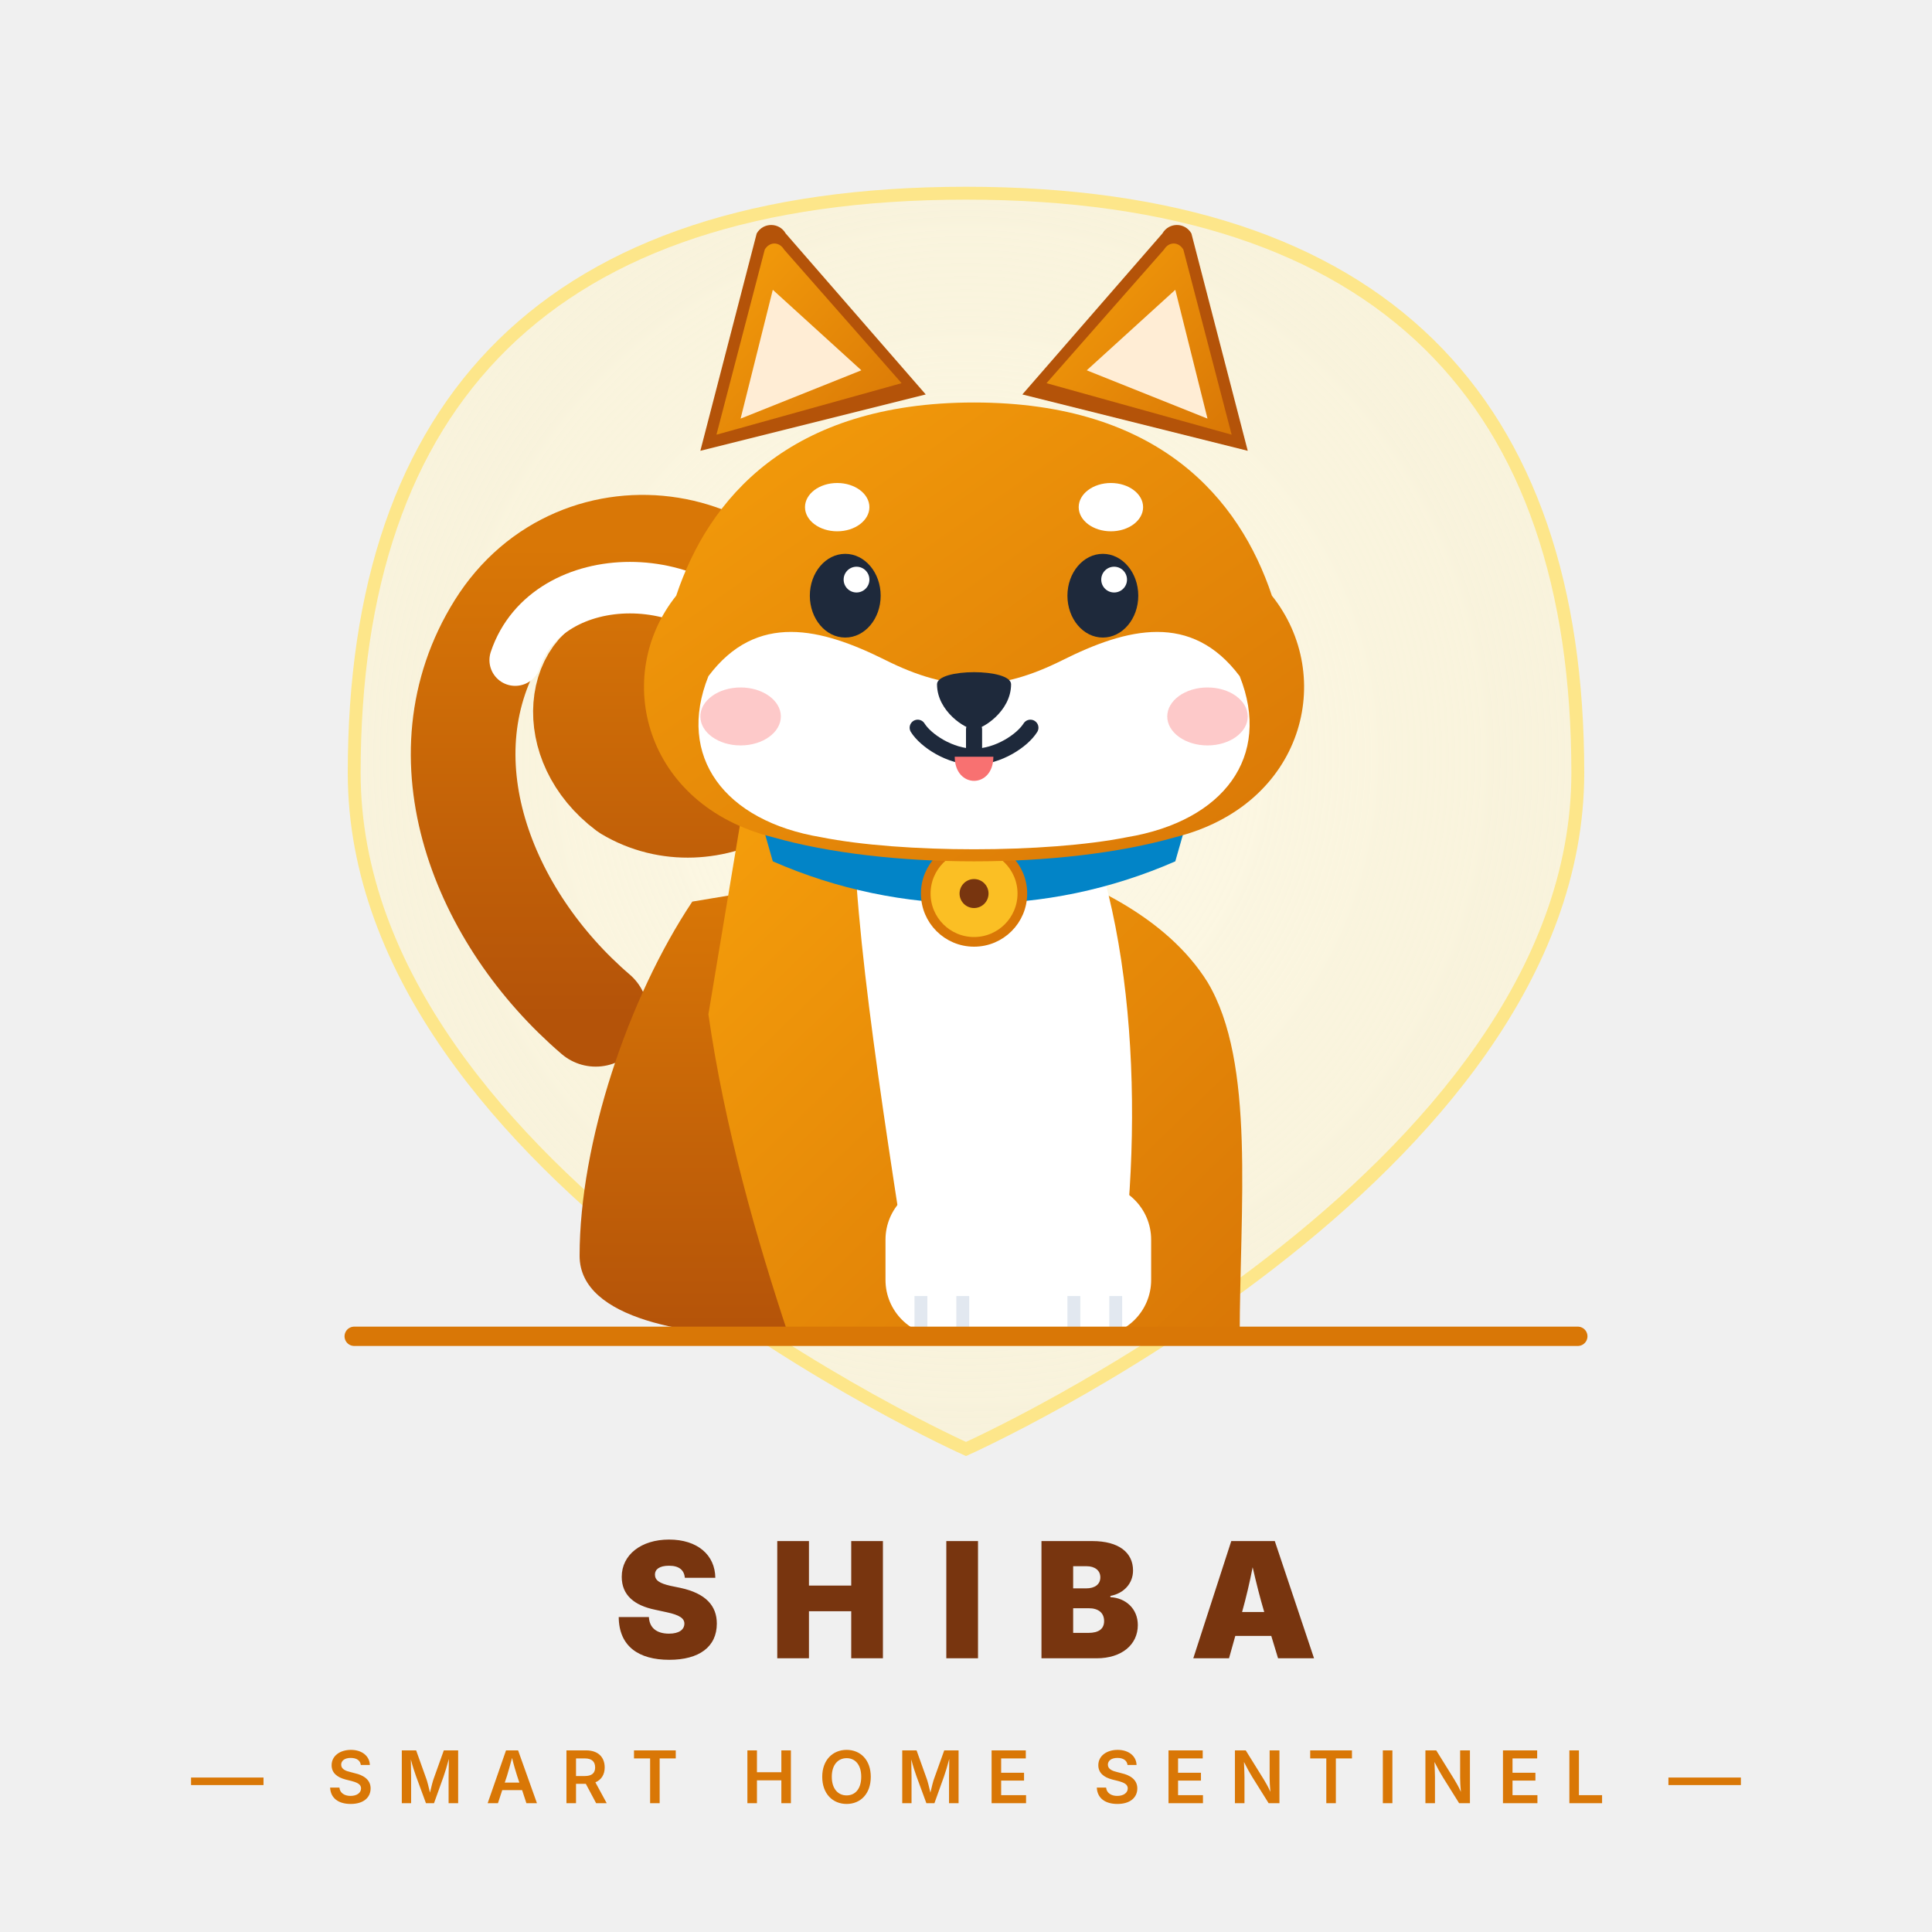
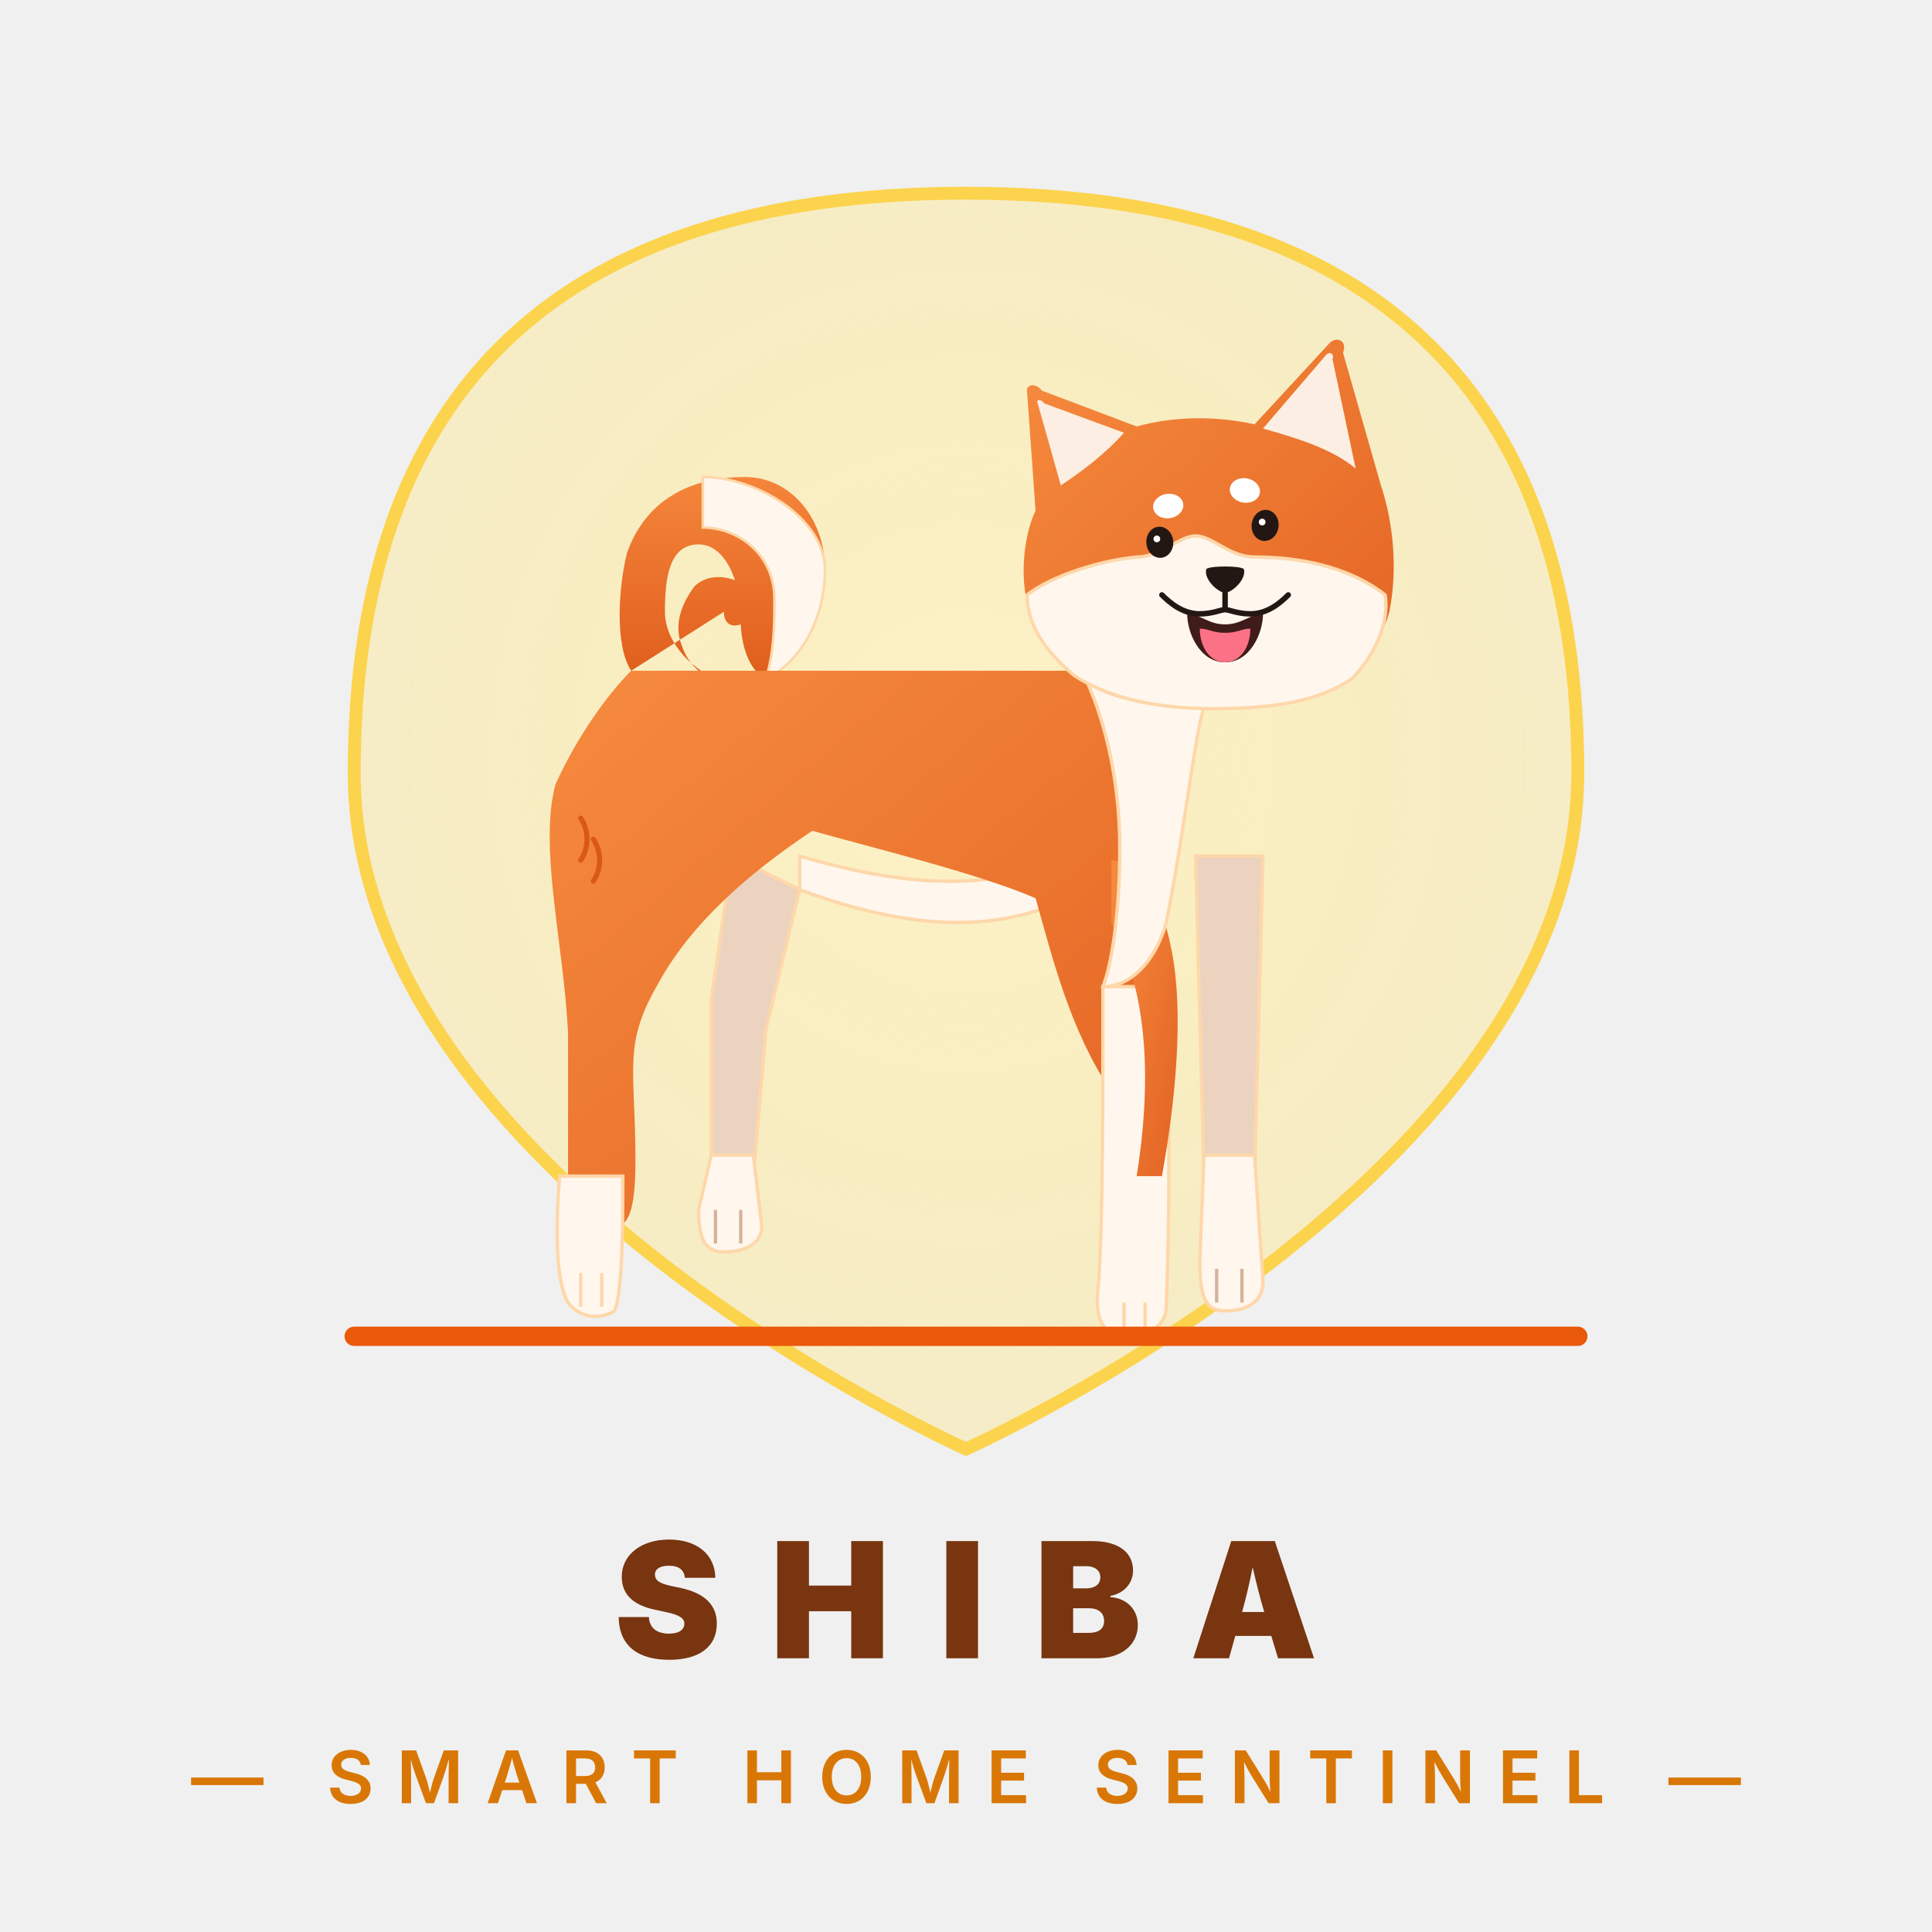
<svg xmlns="http://www.w3.org/2000/svg" viewBox="0 0 120 120" width="100%" height="100%">
  <defs>
    <linearGradient id="shiba-coat" x1="0%" y1="0%" x2="100%" y2="100%">
-       <stop offset="0%" stop-color="#f59e0b" />
-       <stop offset="100%" stop-color="#d97706" />
+       <stop offset="0%" stop-color="#f68b3e" />
+       <stop offset="100%" stop-color="#e36323" />
    </linearGradient>
-     <linearGradient id="shiba-haunch" x1="0%" y1="0%" x2="0%" y2="100%">
-       <stop offset="0%" stop-color="#d97706" />
-       <stop offset="100%" stop-color="#b45309" />
+     <linearGradient id="shiba-tail" x1="0%" y1="0%" x2="0%" y2="100%">
+       <stop offset="0%" stop-color="#f5853b" />
+       <stop offset="100%" stop-color="#df5c1b" />
    </linearGradient>
-     <linearGradient id="shiba-collar-grad" x1="0%" y1="0%" x2="100%" y2="0%">
-       <stop offset="0%" stop-color="#0284c7" />
-       <stop offset="100%" stop-color="#0369a1" />
-     </linearGradient>
-     <radialGradient id="shiba-shield-aura" cx="50%" cy="45%" r="60%">
-       <stop offset="0%" stop-color="#fffbeb" stop-opacity="0.95" />
-       <stop offset="100%" stop-color="#fef3c7" stop-opacity="0.5" />
+     <radialGradient id="shiba-shield-warm" cx="50%" cy="45%" r="60%">
+       <stop offset="0%" stop-color="#fef3c7" stop-opacity="0.95" />
+       <stop offset="100%" stop-color="#fde68a" stop-opacity="0.35" />
    </radialGradient>
  </defs>
-   <path d="M 60 12 C 86 12 98 25 98 48 C 98 73 60 90 60 90 C 60 90 22 73 22 48 C 22 25 34 12 60 12 Z" fill="url(#shiba-shield-aura)" stroke="#fde68a" stroke-width="0.8" />
-   <path d="M 37 63 C 30 57 26 47 31 39 C 36 31 48 33 50 42 C 51 48 44 52 39 49 C 35 46 36 41 39 41 C 41 41 42 43 40 45" fill="none" stroke="url(#shiba-haunch)" stroke-width="6.5" stroke-linecap="round" stroke-linejoin="round" />
-   <path d="M 32 41 C 34 35 44 35 47 41" stroke="#ffffff" stroke-width="3.2" stroke-linecap="round" fill="none" />
-   <path d="M 43 56 C 39 62 36 71 36 78 C 36 82 43 83 48 83 C 54 83 55 79 55 74 C 55 67 52 59 49 55 Z" fill="url(#shiba-haunch)" />
-   <path d="M 46 51 C 55 51 70 53 75 61 C 78 66 77 75 77 83 L 49 83 C 47 77 45 70 44 63 Z" fill="url(#shiba-coat)" />
-   <path d="M 53 50 C 53 58 55 70 57 83 L 69 83 C 71 73 71 59 67 50 Z" fill="#ffffff" />
-   <rect x="55" y="73.5" width="7" height="9.5" rx="3.5" fill="#ffffff" />
-   <rect x="64.5" y="73.5" width="7" height="9.5" rx="3.5" fill="#ffffff" />
-   <line x1="57.2" y1="80.5" x2="57.2" y2="83" stroke="#e2e8f0" stroke-width="0.8" />
-   <line x1="59.8" y1="80.5" x2="59.8" y2="83" stroke="#e2e8f0" stroke-width="0.8" />
-   <line x1="66.7" y1="80.5" x2="66.7" y2="83" stroke="#e2e8f0" stroke-width="0.8" />
-   <line x1="69.3" y1="80.5" x2="69.3" y2="83" stroke="#e2e8f0" stroke-width="0.8" />
-   <path d="M 47 50 C 55 53.5 66 53.5 74 50 L 73 53.5 C 65 57 56 57 48 53.5 Z" fill="#0284c7" />
-   <circle cx="60.5" cy="55.5" r="3" fill="#fbbf24" stroke="#d97706" stroke-width="0.6" />
-   <circle cx="60.5" cy="55.5" r="0.9" fill="#78350f" />
-   <path d="M 43.5 28 L 47 14.5 C 47.4 13.8 48.4 13.8 48.8 14.5 L 57.5 24.5 Z" fill="#b45309" />
-   <path d="M 44.5 27 L 47.5 15.5 C 47.8 15 48.4 15 48.7 15.5 L 56 23.8 Z" fill="url(#shiba-coat)" />
-   <polygon points="46,26 48,18 53.5,23" fill="#ffedd5" />
-   <path d="M 77.5 28 L 74 14.5 C 73.6 13.8 72.6 13.8 72.2 14.5 L 63.5 24.5 Z" fill="#b45309" />
-   <path d="M 76.5 27 L 73.5 15.5 C 73.2 15 72.6 15 72.3 15.5 L 65 23.8 Z" fill="url(#shiba-coat)" />
-   <polygon points="75,26 73,18 67.5,23" fill="#ffedd5" />
-   <path d="M 42 37 C 38 42 40 50 48 52 C 55 54 66 54 73 52 C 81 50 83 42 79 37 C 77 31 72 25 60.5 25 C 49 25 44 31 42 37 Z" fill="url(#shiba-coat)" />
-   <path d="M 44 42 C 42 47 45 51 51 52 C 56 53 65 53 70 52 C 76 51 79 47 77 42 C 74 38 70 39 66 41 C 62 43 59 43 55 41 C 51 39 47 38 44 42 Z" fill="#ffffff" />
-   <ellipse cx="46" cy="44.5" rx="2.5" ry="1.8" fill="#fca5a5" opacity="0.6" />
-   <ellipse cx="75" cy="44.5" rx="2.5" ry="1.8" fill="#fca5a5" opacity="0.6" />
-   <ellipse cx="52" cy="31.5" rx="2" ry="1.5" fill="#ffffff" />
-   <ellipse cx="69" cy="31.5" rx="2" ry="1.5" fill="#ffffff" />
-   <ellipse cx="52.5" cy="37" rx="2.2" ry="2.6" fill="#1e293b" />
-   <circle cx="53.2" cy="36" r="0.8" fill="#ffffff" />
-   <ellipse cx="68.5" cy="37" rx="2.2" ry="2.6" fill="#1e293b" />
-   <circle cx="69.2" cy="36" r="0.8" fill="#ffffff" />
-   <path d="M 58.2 42.5 C 58.2 41.5 62.8 41.5 62.8 42.5 C 62.8 44.2 61 45.3 60.5 45.3 C 60 45.3 58.2 44.2 58.2 42.5 Z" fill="#1e293b" />
-   <path d="M 60.5 45.3 L 60.5 47 M 60.5 47 C 59 47 57.5 46 57 45.2 M 60.5 47 C 62 47 63.5 46 64 45.2" stroke="#1e293b" stroke-width="1" stroke-linecap="round" fill="none" />
-   <path d="M 59.3 47 C 59.3 49 61.7 49 61.7 47 Z" fill="#f87171" />
-   <path d="M 22 83.00 L 98 83.00" stroke="#d97706" stroke-width="1.2" stroke-linecap="round" />
+   <path d="M 60 12 C 86 12 98 25 98 48 C 98 73 60 90 60 90 C 60 90 22 73 22 48 C 22 25 34 12 60 12 Z" fill="url(#shiba-shield-warm)" stroke="#fcd34d" stroke-width="0.8" />
+   <g transform="translate(26.65, 15.50) scale(0.2616)">
+     <g id="far-hind-leg">
+       <path d="M 72 144 L 88 152 L 80 185 L 77 220 L 67 220 L 67 178 Z" fill="#ecd3bf" stroke="#fed7aa" stroke-width="0.8" />
+       <path d="M 67 215 L 77 215 L 79 232 C 79 236 75 238 70 238 C 65 238 64 234 64 228 Z" fill="#fff7ed" stroke="#fed7aa" stroke-width="0.8" />
+       <line x1="68" y1="228" x2="68" y2="236" stroke="#d5b39b" stroke-width="0.8" />
+       <line x1="74" y1="228" x2="74" y2="236" stroke="#d5b39b" stroke-width="0.8" />
+     </g>
+     <g id="far-front-leg">
+       <path d="M 182 144 L 198 144 L 196 220 L 184 220 Z" fill="#ecd3bf" stroke="#fed7aa" stroke-width="0.8" />
+       <path d="M 184 215 L 196 215 L 198 245 C 198 250 194 252 189 252 C 184 252 183 248 183 240 Z" fill="#fff7ed" stroke="#fed7aa" stroke-width="0.8" />
+       <line x1="187" y1="242" x2="187" y2="250" stroke="#d5b39b" stroke-width="0.8" />
+       <line x1="193" y1="242" x2="193" y2="250" stroke="#d5b39b" stroke-width="0.8" />
+     </g>
+     <path d="M 88 144 C 115 152 135 152 152 144 L 152 154 C 135 162 115 162 88 152 Z" fill="#fff7ed" stroke="#fed7aa" stroke-width="0.8" />
+     <g id="donut-tail">
+       <path d="         M 48 100         C 44 94 45 80 47 72         C 52 58 64 54 75 54         C 86 54 94 64 94 76         C 94 88 88 98 80 102         C 76 100 74 94 74 88         C 74 78 70 70 64 70         C 57 70 56 78 56 86         C 56 94 64 102 74 104         C 67 103 62 100 60 94         C 58 89 60 84 63 80         C 67 76 74 78 76 81         C 78 84 77 88 74 89         C 71 90 70 88 70 86         Z" fill="url(#shiba-tail)" />
+       <path d="         M 65 54         C 78 54 94 64 94 76         C 94 88 88 98 80 102         C 82 95 82 89 82 83         C 82 72 73 66 65 66         C 65 62 65 58 65 54         Z" fill="#fff7ed" stroke="#fed7aa" stroke-width="0.6" />
+     </g>
+     <g id="main-body">
+       <path d="         M 48 100         C 42 106 35 116 30 127         C 26 142 32 165 33 186         L 33 224         C 34 228 39 232 44 232         C 48 232 49 226 49 216         C 49 195 46 189 54 175         C 62 160 76 148 91 138         C 105 142 130 148 144 154         C 148 168 152 185 162 200         C 168 185 174 168 176 150         C 178 135 180 120 182 108         C 174 104 165 100 155 100         C 120 100 90 100 48 100         Z" fill="url(#shiba-coat)" />
+       <path d="         M 31 220         L 46 220         C 46 230 46 248 44 252         C 41 254 36 254 33 250         C 30 245 30 232 31 220         Z" fill="#fff7ed" stroke="#fed7aa" stroke-width="0.8" />
+       <line x1="36" y1="243" x2="36" y2="251" stroke="#fed7aa" stroke-width="0.8" />
+       <line x1="41" y1="243" x2="41" y2="251" stroke="#fed7aa" stroke-width="0.8" />
+       <path d="M 36 135 C 38 138 38 142 36 145" fill="none" stroke="#d95818" stroke-width="1.2" stroke-linecap="round" />
+       <path d="M 39 140 C 41 143 41 147 39 150" fill="none" stroke="#d95818" stroke-width="1.2" stroke-linecap="round" />
+     </g>
+     <g id="front-near-leg">
+       <path d="         M 160 175         L 174 175         C 176 195 176 225 175 252         C 174 257 169 258 164 258         C 159 257 158 252 159 245         C 160 230 160 200 160 175         Z" fill="#fff7ed" stroke="#fed7aa" stroke-width="0.8" />
+       <path d="         M 162 145         C 166 145 173 150 176 165         C 179 178 178 198 174 220         L 168 220         C 172 195 170 175 162 160         Z" fill="url(#shiba-coat)" />
+       <line x1="165" y1="250" x2="165" y2="257" stroke="#fed7aa" stroke-width="0.8" />
+       <line x1="170" y1="250" x2="170" y2="257" stroke="#fed7aa" stroke-width="0.8" />
+     </g>
+     <path d="       M 155 100       C 160 110 164 125 164 142       C 164 158 162 170 160 175       C 166 175 172 170 175 160       C 178 145 180 130 182 118       C 184 106 186 100 194 94       C 180 98 168 100 155 100       Z" fill="#fff7ed" stroke="#fed7aa" stroke-width="0.8" />
+     <g id="head-group">
+       <path d="         M 144 62         L 142 34         C 141.5 32 144 31.5 145.5 33.5         L 168 42         C 177 39.5 187 39.5 196 41.5         L 214 22         C 216 20.5 218 22 217 24.5         L 226 56         C 229 65 230 76 228 86         C 225 97 216 105 202 107         C 190 109 178 109 166 107         C 153 104 145 95 142 84         C 140 75 142 66 144 62         Z" fill="url(#shiba-coat)" />
+       <path d="         M 150 56         L 144.5 36.5         C 144 35.5 145.5 35.5 146 36.5         L 165 43.5         C 161 48 156 52 150 56         Z" fill="#fceee2" />
+       <path d="         M 198 42.5         L 213 25         C 214 24 215 25 214.5 26         L 220 52         C 214 47 205 44.5 198 42.5         Z" fill="#fceee2" />
+       <path d="         M 142 82         C 147 78 158 74 168 73         C 174 73 178 68 182 68         C 186 68 190 73 196 73         C 206 73 218 75 227 82         C 228 88 225 96 219 102         C 210 108 198 109 186 109         C 174 109 162 107 153 101         C 146 95 142 89 142 82         Z" fill="#fff7ed" stroke="#fed7aa" stroke-width="0.8" />
+       <ellipse cx="175.5" cy="60.9" rx="3.6" ry="2.9" transform="rotate(-8 175.5 60.9)" fill="#ffffff" />
+       <ellipse cx="193.7" cy="57.2" rx="3.6" ry="2.9" transform="rotate(10 193.7 57.2)" fill="#ffffff" />
+       <ellipse cx="173.5" cy="69.5" rx="3.2" ry="3.7" transform="rotate(-5 173.5 69.5)" fill="#231714" />
+       <ellipse cx="198.5" cy="65.5" rx="3.2" ry="3.7" transform="rotate(8 198.5 65.5)" fill="#231714" />
+       <circle cx="172.8" cy="68.7" r="0.8" fill="#ffffff" />
+       <circle cx="197.8" cy="64.7" r="0.8" fill="#ffffff" />
+       <path d="         M 184.5 76         C 184.5 75 193.5 75 193.5 76         C 194 78.5 190.5 81.5 189 81.5         C 187.5 81.5 184 78.5 184.5 76         Z" fill="#231714" />
+       <path d="         M 180 86.5         C 183 86.5 185 89 189 89         C 193 89 195 86.5 198 86.5         C 198 91 195 98 189 98         C 183 98 180 91 180 86.5         Z" fill="#3f1c19" />
+       <path d="         M 183 90         C 185 90 186 91 189 91         C 192 91 193 90 195 90         C 195 94.5 192.5 98 189 98         C 185.5 98 183 94.5 183 90         Z" fill="#fb7185" />
+       <path d="         M 189 81.5         L 189 85.5         M 174 82         C 176 84 179 86.5 183 86.5         C 186 86.5 188 85.5 189 85.5         C 190 85.5 192 86.5 195 86.5         C 199 86.5 202 84 204 82         " fill="none" stroke="#231714" stroke-width="1.3" stroke-linecap="round" stroke-linejoin="round" />
+     </g>
+   </g>
+   <path d="M 22 83.00 L 98 83.00" stroke="#ea580c" stroke-width="1.2" stroke-linecap="round" />
  <text x="60" y="103" text-anchor="middle" font-family="system-ui, -apple-system, sans-serif" font-weight="900" font-size="10" fill="#78350f" letter-spacing="3">SHIBA</text>
  <text x="60" y="112" text-anchor="middle" font-family="system-ui, -apple-system, sans-serif" font-weight="600" font-size="4.5" fill="#d97706" letter-spacing="1.4">― SMART HOME SENTINEL ―</text>
</svg>
